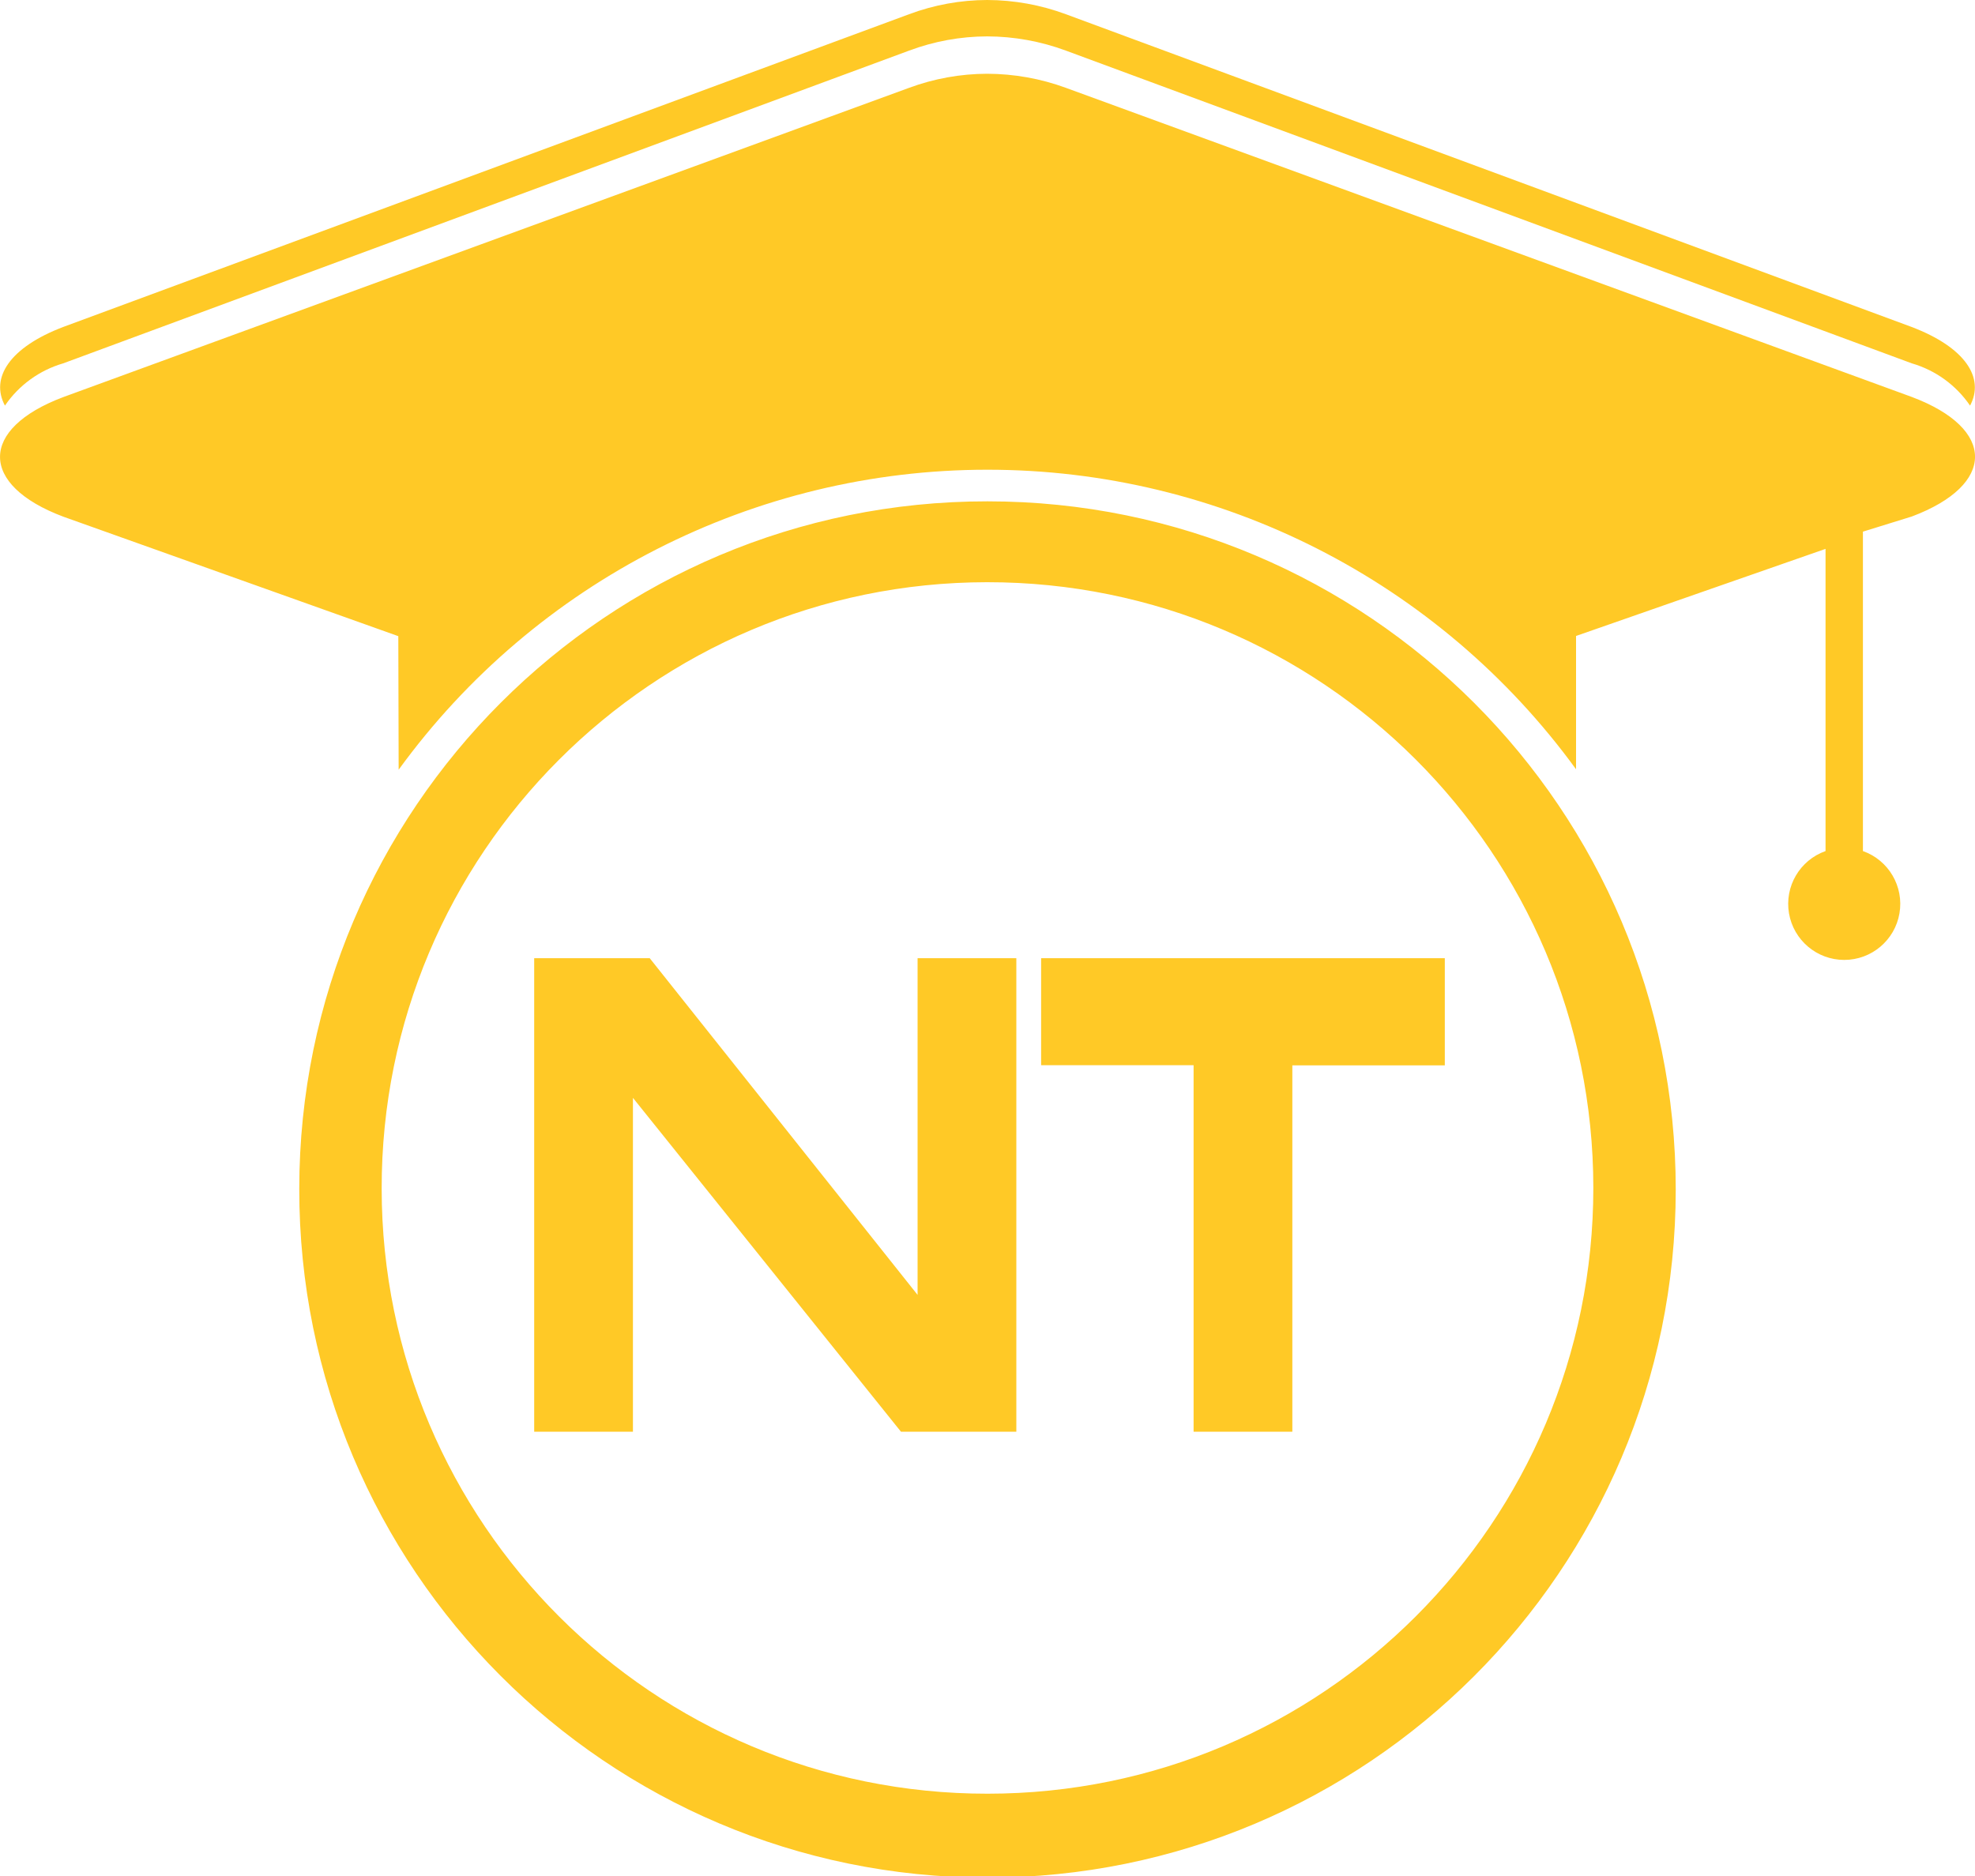
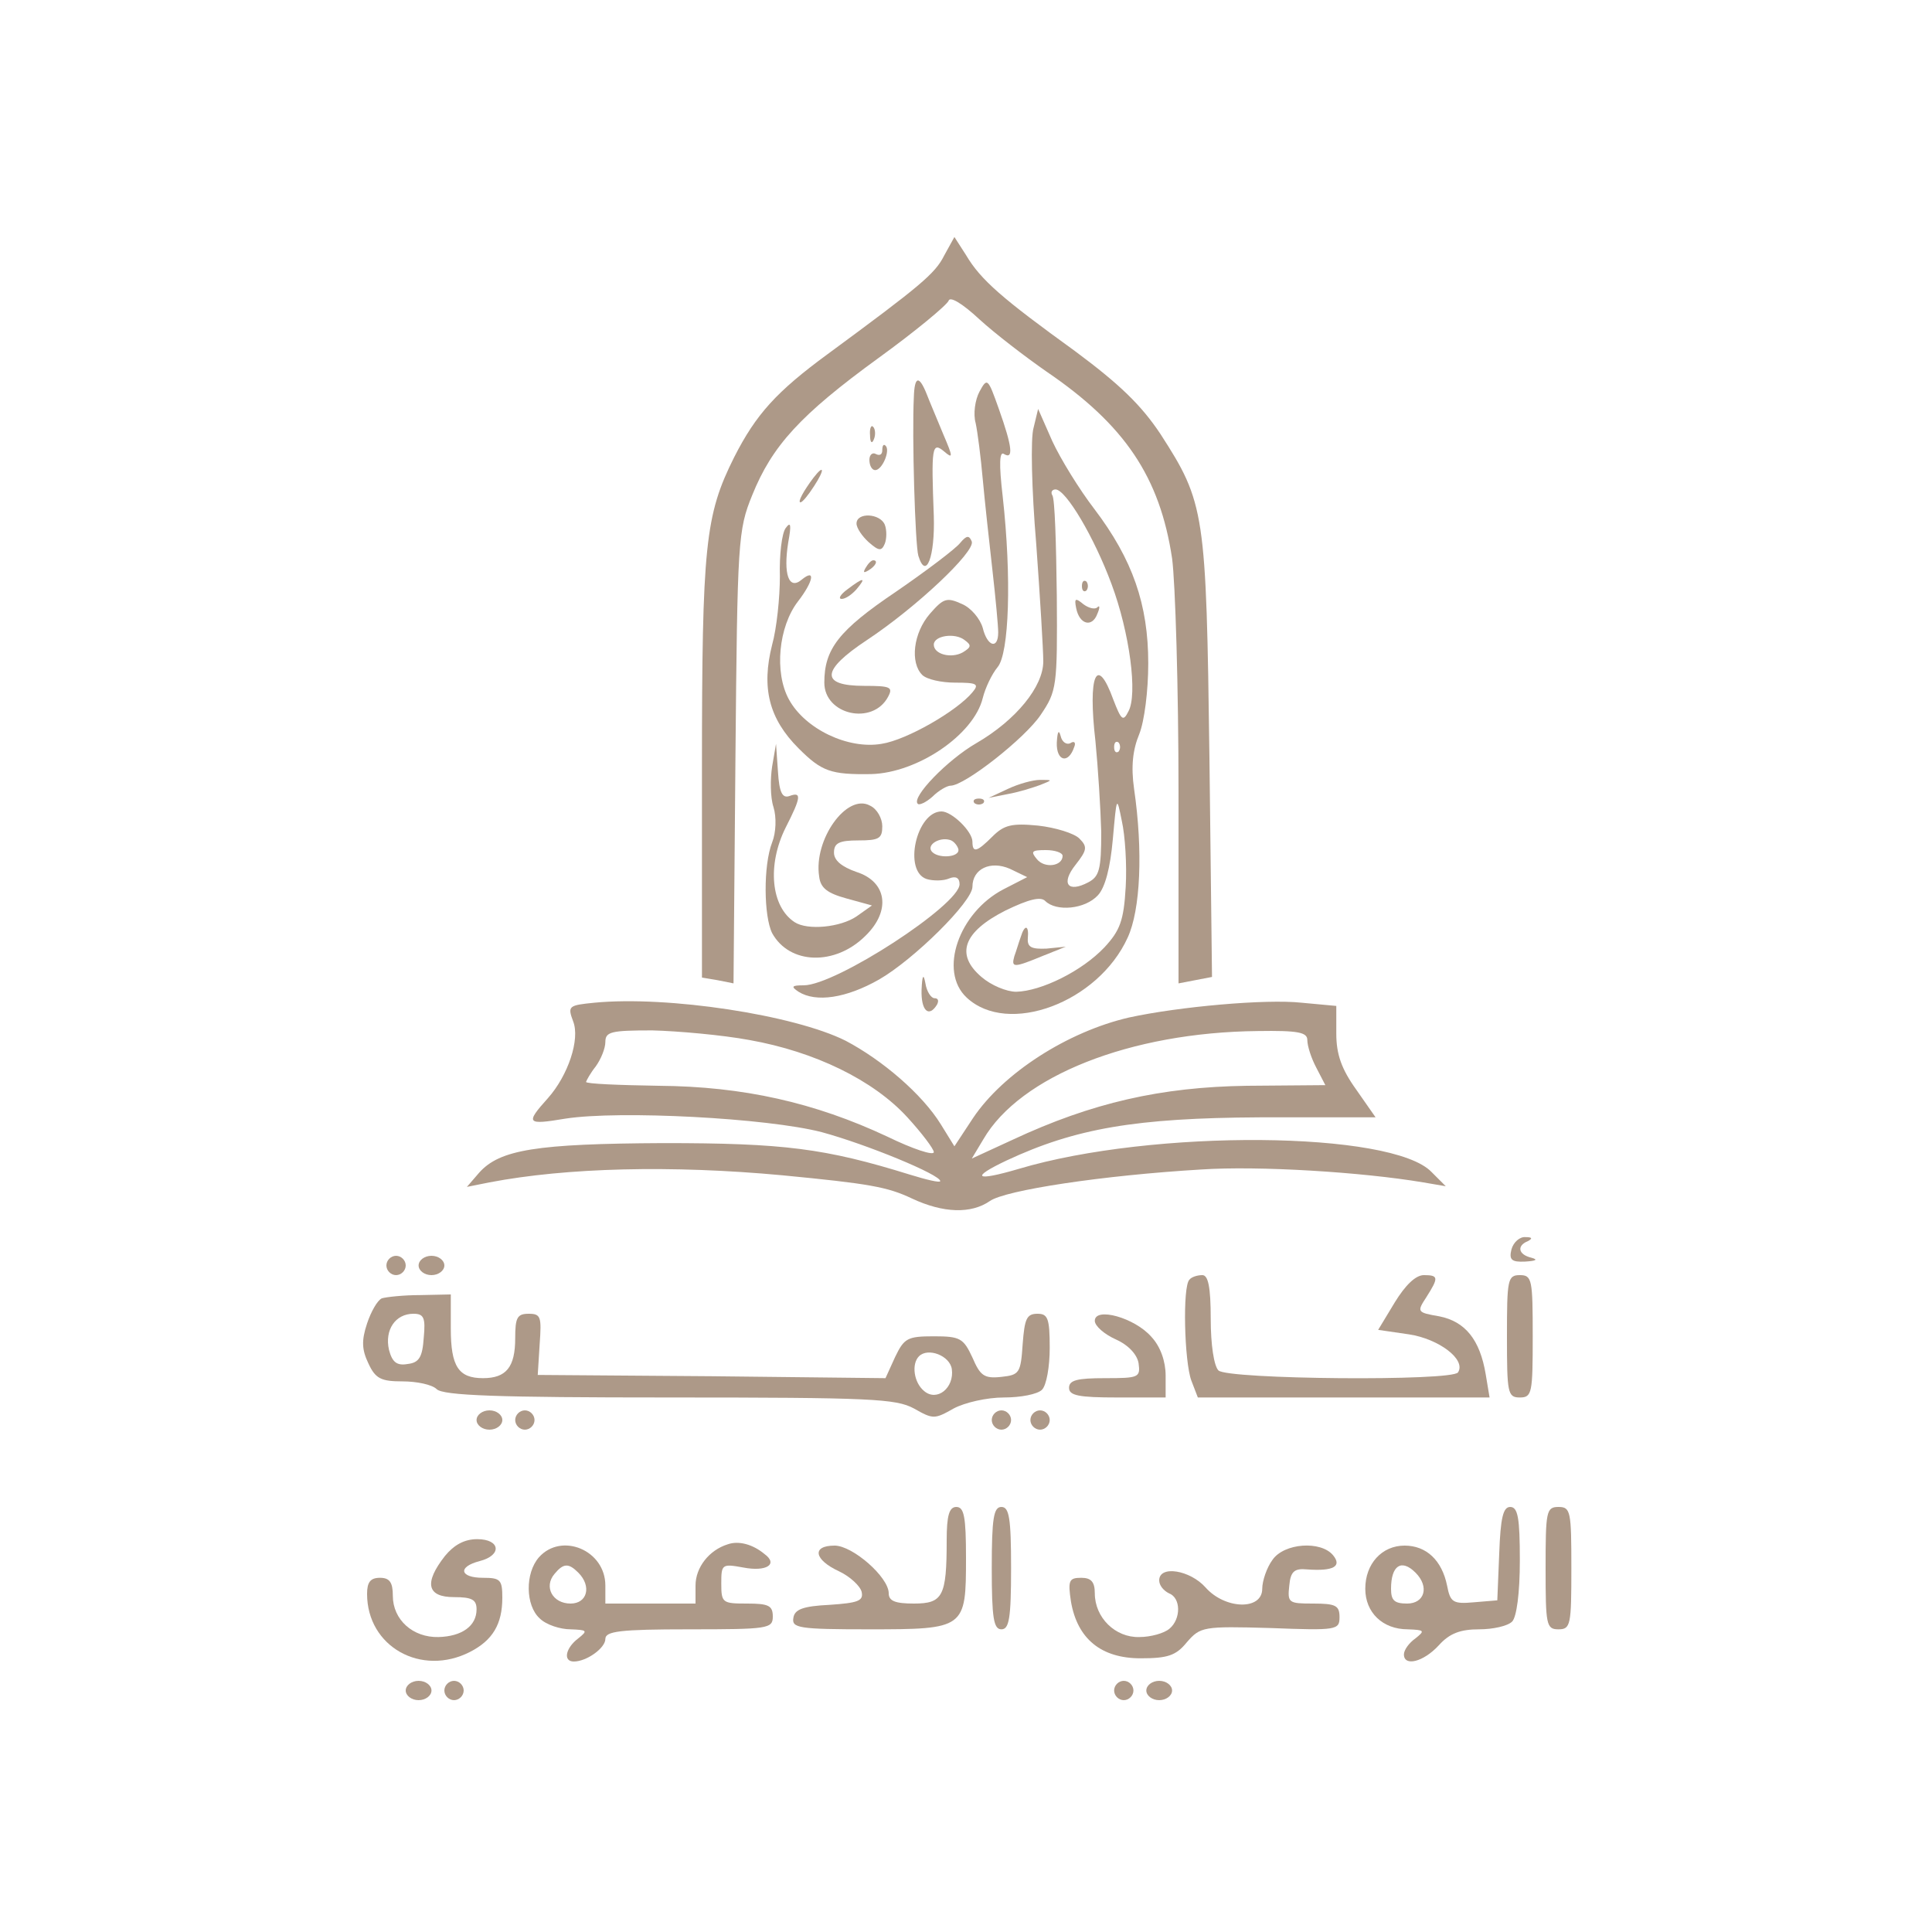
- <svg xmlns="http://www.w3.org/2000/svg" width="400" height="380" fill="#FFC926" viewBox="0 0 40 38">
-   <path d="M8.074,15.591a14.742,14.742,0,0,1,23.846-.009v-2.7l5.053-1.764v6.121a1.135,1.135,0,1,0,.757,0v-6.47l0.991-.307c1.706-.642,1.706-1.779,0-2.421L21.587,1.779a4.665,4.665,0,0,0-1.594-.285,4.587,4.587,0,0,0-1.581.285L1.28,8.044c-1.706.642-1.706,1.779,0,2.421l6.787,2.421ZM39.9,8.216c0.3-.561-0.095-1.179-1.183-1.593L21.587,0.288A4.622,4.622,0,0,0,19.993,0a4.544,4.544,0,0,0-1.581.288L1.28,6.623C0.192,7.037-.2,7.655.1,8.216A2.158,2.158,0,0,1,1.28,7.36L18.413,1.025A4.544,4.544,0,0,1,19.993.737a4.622,4.622,0,0,1,1.594.288L38.72,7.36A2.157,2.157,0,0,1,39.9,8.216ZM7.73,24.078A12.27,12.27,0,1,1,20,36.333,12.262,12.262,0,0,1,7.73,24.078Zm-1.669,0A13.939,13.939,0,1,0,20,10.155,13.931,13.931,0,0,0,6.061,24.078Zm4.758-4.669V29h2V22.238L18.247,29h2.337V19.409h-2v6.82l-5.425-6.82H10.819Zm10.267,0v2.168h3.088V29h2v-7.42h3.088V19.409h-8.18Z" />
+ <svg xmlns="http://www.w3.org/2000/svg" version="1.0" width="300pt" height="300pt" viewBox="0 0 300 300" preserveAspectRatio="xMidYMid meet">
+   <g transform="translate(0,300) scale(0.1,-0.1)" fill="#ad9988" stroke="none">
+     <path d="M1466 2603 c-14 -28 -37 -47 -181 -153 -79 -58 -111 -93 -145 -160 -45 -90 -50 -136 -50 -484 l0 -324 24 -4 25 -5 3 351 c3 337 4 353 26 407 31 77 75 125 196 213 58 42 106 82 109 89 2 7 20 -3 48 -29 24 -22 71 -58 104 -81 122 -83 176 -164 195 -290 5 -37 10 -201 10 -364 l0 -296 26 5 26 5 -4 341 c-5 381 -7 395 -76 502 -30 45 -63 77 -133 129 -112 81 -146 110 -169 149 l-18 28 -16 -29z" />
+     <path d="M1419 2383 c-3 -59 2 -229 7 -246 12 -39 26 -1 24 62 -4 106 -3 116 16 100 14 -12 14 -9 -1 26 -9 22 -21 50 -26 63 -12 30 -19 28 -20 -5z" />
+     <path d="M1521 2392 c-7 -13 -10 -35 -6 -49 3 -14 8 -53 11 -87 3 -33 10 -97 15 -141 5 -44 9 -87 9 -97 0 -27 -17 -22 -24 7 -4 14 -18 31 -32 37 -24 11 -29 9 -50 -15 -26 -30 -31 -76 -12 -95 7 -7 30 -12 51 -12 34 0 38 -2 27 -15 -24 -29 -102 -74 -141 -80 -52 -9 -119 23 -144 69 -23 42 -16 113 14 152 24 31 28 52 6 34 -20 -17 -29 8 -21 58 5 27 4 33 -4 22 -6 -8 -10 -42 -9 -75 0 -33 -5 -81 -12 -106 -17 -67 -5 -115 41 -161 36 -36 50 -41 113 -40 72 2 159 61 173 118 4 16 14 37 23 48 18 21 22 139 8 265 -6 51 -5 71 2 66 15 -9 13 11 -8 70 -17 48 -18 49 -30 27z m-26 -405 c-18 -10 -45 -3 -45 12 0 14 33 19 48 7 11 -8 10 -11 -3 -19z" />
+     <path d="M1605 2336 c-5 -16 -3 -97 4 -180 6 -83 11 -165 11 -183 0 -39 -42 -91 -104 -127 -45 -26 -101 -84 -91 -94 2 -3 13 2 23 11 10 10 23 17 28 17 22 0 116 74 140 110 25 37 26 44 25 185 -1 81 -3 151 -7 156 -3 5 0 9 5 9 16 0 60 -74 87 -147 28 -75 41 -172 26 -198 -8 -16 -11 -13 -23 18 -26 72 -40 39 -28 -64 4 -41 8 -104 9 -141 0 -58 -3 -69 -20 -78 -32 -17 -43 -2 -20 27 18 23 19 28 6 41 -8 8 -37 17 -64 20 -41 4 -53 1 -71 -17 -24 -24 -31 -26 -31 -8 0 16 -32 47 -48 47 -39 0 -60 -93 -23 -105 10 -3 26 -3 35 1 10 4 16 1 16 -9 0 -32 -192 -157 -242 -157 -19 0 -20 -2 -8 -10 27 -17 74 -10 125 19 54 31 145 121 145 144 0 28 28 41 58 28 l27 -13 -37 -19 c-69 -36 -101 -127 -57 -168 64 -60 204 -8 250 93 20 43 24 135 10 231 -5 35 -2 61 8 85 8 20 14 67 14 110 0 91 -24 161 -84 240 -23 30 -52 77 -65 105 l-22 50 -7 -29z m132 -503 c-4 -3 -7 0 -7 7 0 7 3 10 7 7 3 -4 3 -10 0 -14z m11 -210 c-3 -53 -9 -68 -33 -94 -35 -37 -98 -68 -137 -69 -15 0 -39 10 -54 23 -41 35 -28 70 37 103 37 18 55 22 62 15 17 -17 62 -13 82 9 11 12 19 42 23 87 6 67 6 68 14 28 5 -22 8 -68 6 -102z m-260 59 c4 -14 -34 -16 -42 -3 -6 10 13 21 28 17 6 -1 12 -8 14 -14z m162 -11 c0 -16 -28 -20 -40 -5 -10 12 -8 14 14 14 14 0 26 -4 26 -9z" />
+     <path d="M1585 1545 c-3 -8 -7 -22 -10 -30 -5 -18 -1 -18 45 1 l35 14 -30 -3 c-23 -1 -30 2 -29 16 2 21 -5 22 -11 2z" />
+     <path d="M1351 2324 c0 -11 3 -14 6 -6 3 7 2 16 -1 19 -3 4 -6 -2 -5 -13z" />
+     <path d="M1370 2301 c0 -7 -4 -9 -10 -6 -5 3 -10 -1 -10 -9 0 -9 4 -16 9 -16 11 0 24 31 16 38 -3 3 -5 0 -5 -7z" />
+     <path d="M1263 2258 c-15 -20 -25 -38 -20 -38 3 0 12 11 21 25 17 26 16 35 -1 13z" />
+     <path d="M1330 2187 c0 -7 9 -20 19 -29 16 -14 20 -14 25 -2 3 8 3 21 0 29 -7 18 -44 20 -44 2z" />
+     <path d="M1491 2157 c-7 -9 -52 -43 -100 -76 -89 -60 -111 -89 -111 -141 0 -50 75 -67 99 -22 8 15 4 17 -37 17 -69 0 -67 24 4 71 77 51 168 137 163 153 -4 10 -8 10 -18 -2z" />
+     <path d="M1344 2118 c-4 -7 -3 -8 4 -4 12 7 16 16 8 16 -3 0 -8 -5 -12 -12z" />
+     <path d="M1316 2085 c-11 -8 -15 -15 -9 -15 6 0 16 7 23 15 16 19 11 19 -14 0z" />
+     <path d="M1680 2090 c0 -7 3 -10 7 -7 3 4 3 10 0 14 -4 3 -7 0 -7 -7z" />
+     <path d="M1671 2056 c5 -26 25 -31 33 -9 4 9 4 14 0 10 -4 -4 -14 -1 -22 5 -12 10 -14 9 -11 -6z" />
+     <path d="M1641 1847 c-1 -29 18 -34 27 -7 3 7 0 10 -6 6 -6 -3 -13 2 -15 11 -3 11 -5 7 -6 -10z" />
+     <path d="M1199 1810 c-3 -19 -3 -48 2 -63 5 -16 4 -40 -2 -55 -14 -36 -13 -115 0 -141 27 -49 98 -51 145 -4 40 39 33 84 -14 99 -23 8 -35 18 -35 30 0 15 8 19 38 19 32 0 37 3 37 22 0 12 -8 27 -19 32 -36 20 -88 -53 -79 -110 2 -18 13 -26 42 -34 l40 -11 -24 -17 c-25 -17 -76 -22 -96 -9 -37 24 -43 89 -14 147 24 47 25 56 6 49 -11 -4 -16 5 -18 38 l-3 43 -6 -35z" />
+     <path d="M1565 1775 l-30 -14 30 6 c17 3 39 10 50 14 20 8 20 8 0 8 -11 0 -33 -6 -50 -14z" />
+     <path d="M1513 1753 c4 -3 10 -3 14 0 3 4 0 7 -7 7 -7 0 -10 -3 -7 -7z" />
+     <path d="M1431 1463 c-1 -32 11 -44 24 -23 3 6 2 10 -4 10 -5 0 -12 10 -14 23 -3 16 -5 13 -6 -10z" />
+     <path d="M923 1443 c-40 -4 -42 -5 -33 -29 11 -28 -8 -84 -39 -119 -36 -40 -33 -42 27 -32 84 13 313 1 398 -21 70 -19 184 -66 184 -76 0 -3 -21 2 -47 10 -132 41 -196 49 -383 49 -197 -1 -254 -10 -286 -46 l-19 -22 35 7 c120 23 283 27 455 11 135 -13 163 -18 201 -36 49 -23 92 -24 121 -4 24 17 176 40 328 49 90 6 250 -4 345 -20 l35 -6 -22 22 c-61 64 -433 67 -641 5 -68 -20 -76 -14 -19 13 107 50 201 66 393 67 l180 0 -30 43 c-23 32 -31 55 -31 87 l0 43 -54 5 c-55 6 -190 -6 -268 -23 -95 -22 -195 -86 -242 -156 l-29 -44 -21 34 c-29 47 -91 100 -148 130 -80 40 -276 70 -390 59z m241 -58 c101 -18 192 -62 245 -120 22 -24 41 -49 41 -54 0 -6 -33 5 -72 24 -113 53 -224 78 -355 79 -62 1 -113 3 -113 6 1 3 7 14 15 24 8 11 15 28 15 38 0 16 9 18 73 18 39 -1 108 -7 151 -15z m866 0 c0 -9 6 -28 14 -43 l14 -27 -122 -1 c-133 -2 -240 -26 -364 -84 l-63 -29 18 30 c57 98 228 166 426 168 63 1 77 -2 77 -14z" />
+     <path d="M2347 1060 c-4 -16 0 -20 21 -19 17 1 21 3 10 6 -21 5 -23 19 -5 26 7 4 6 6 -4 6 -9 1 -19 -8 -22 -19z" />
+     <path d="M600 1035 c0 -8 7 -15 15 -15 8 0 15 7 15 15 0 8 -7 15 -15 15 -8 0 -15 -7 -15 -15z" />
+     <path d="M650 1035 c0 -8 9 -15 20 -15 11 0 20 7 20 15 0 8 -9 15 -20 15 -11 0 -20 -7 -20 -15z" />
+     <path d="M1847 1013 c-11 -10 -8 -128 3 -157 l10 -26 226 0 227 0 -6 36 c-9 54 -32 82 -72 90 -35 6 -35 7 -20 30 19 30 19 34 -4 34 -13 0 -29 -16 -45 -42 l-26 -43 48 -7 c46 -7 89 -39 76 -59 -8 -14 -358 -11 -372 3 -7 7 -12 40 -12 80 0 50 -4 68 -13 68 -8 0 -17 -3 -20 -7z" />
+     <path d="M2340 925 c0 -88 1 -95 20 -95 19 0 20 7 20 95 0 88 -1 95 -20 95 -19 0 -20 -7 -20 -95z" />
+     <path d="M593 984 c-7 -3 -17 -21 -23 -39 -9 -27 -8 -41 2 -62 11 -24 20 -28 53 -28 22 0 46 -5 53 -12 10 -10 93 -13 362 -13 313 0 351 -2 379 -17 30 -17 32 -17 62 0 17 9 51 17 78 17 26 0 52 5 59 12 7 7 12 36 12 65 0 46 -3 53 -19 53 -17 0 -20 -8 -23 -47 -3 -45 -5 -48 -33 -51 -27 -3 -33 2 -45 30 -14 30 -19 33 -60 33 -41 0 -46 -3 -60 -32 l-15 -33 -270 3 -270 2 3 48 c3 42 2 47 -17 47 -18 0 -21 -6 -21 -38 0 -45 -14 -62 -50 -62 -38 0 -50 18 -50 77 l0 53 -47 -1 c-27 0 -53 -3 -60 -5z m65 -61 c-2 -30 -7 -39 -25 -41 -17 -3 -24 3 -29 22 -7 31 10 56 38 56 16 0 19 -6 16 -37z m820 -49 c4 -29 -23 -51 -43 -34 -16 13 -20 42 -8 54 14 14 48 1 51 -20z" />
+     <path d="M1700 949 c0 -8 15 -21 33 -29 20 -9 33 -24 35 -37 3 -22 0 -23 -52 -23 -43 0 -56 -3 -56 -15 0 -12 15 -15 75 -15 l75 0 0 34 c0 22 -8 45 -22 60 -26 30 -88 47 -88 25z" />
+     <path d="M740 795 c0 -8 9 -15 20 -15 11 0 20 7 20 15 0 8 -9 15 -20 15 -11 0 -20 -7 -20 -15z" />
+     <path d="M800 795 c0 -8 7 -15 15 -15 8 0 15 7 15 15 0 8 -7 15 -15 15 -8 0 -15 -7 -15 -15z" />
+     <path d="M1540 795 c0 -8 7 -15 15 -15 8 0 15 7 15 15 0 8 -7 15 -15 15 -8 0 -15 -7 -15 -15z" />
+     <path d="M1600 795 c0 -8 7 -15 15 -15 8 0 15 7 15 15 0 8 -7 15 -15 15 -8 0 -15 -7 -15 -15z" />
+     <path d="M1470 608 c0 -87 -6 -98 -51 -98 -29 0 -39 4 -39 16 0 25 -56 74 -84 74 -36 0 -32 -22 7 -40 17 -8 33 -23 35 -32 3 -14 -6 -17 -50 -20 -41 -2 -54 -7 -56 -20 -3 -16 8 -18 117 -18 150 0 151 1 151 111 0 64 -3 79 -15 79 -11 0 -15 -13 -15 -52z" />
+     <path d="M1540 565 c0 -78 3 -95 15 -95 12 0 15 17 15 95 0 78 -3 95 -15 95 -12 0 -15 -17 -15 -95z" />
+     <path d="M2328 588 l-3 -73 -36 -3 c-33 -3 -37 0 -42 26 -8 39 -32 62 -66 62 -35 0 -61 -28 -61 -67 0 -37 27 -63 66 -63 26 -1 27 -2 12 -14 -10 -7 -18 -18 -18 -25 0 -19 30 -12 54 14 17 19 34 25 63 25 21 0 44 5 51 12 7 7 12 44 12 95 0 66 -3 83 -15 83 -11 0 -15 -17 -17 -72z m-130 -30 c22 -22 14 -48 -13 -48 -20 0 -25 5 -25 23 0 36 16 47 38 25z" />
+     <path d="M2400 565 c0 -88 1 -95 20 -95 19 0 20 7 20 95 0 88 -1 95 -20 95 -19 0 -20 -7 -20 -95z" />
+     <path d="M691 584 c-33 -42 -28 -64 14 -64 28 0 35 -4 35 -19 0 -26 -23 -42 -59 -43 -40 -1 -71 27 -71 64 0 21 -5 28 -20 28 -15 0 -20 -7 -20 -25 0 -82 84 -129 160 -90 35 18 50 43 50 84 0 28 -3 31 -30 31 -36 0 -40 17 -5 26 35 9 32 34 -4 34 -20 0 -36 -9 -50 -26z" />
+     <path d="M1130 602 c-29 -9 -50 -36 -50 -64 l0 -28 -70 0 -70 0 0 28 c0 55 -68 83 -103 44 -22 -25 -21 -75 1 -95 10 -10 32 -17 48 -17 26 -1 27 -2 12 -14 -20 -15 -24 -36 -7 -36 20 0 49 21 49 35 0 12 22 15 130 15 123 0 130 1 130 20 0 17 -7 20 -40 20 -38 0 -40 1 -40 31 0 30 1 31 34 25 36 -7 55 5 33 21 -18 15 -40 21 -57 15z m-232 -44 c21 -21 14 -48 -12 -48 -28 0 -42 26 -25 46 14 17 22 17 37 2z" />
+     <path d="M1976 578 c-9 -12 -16 -33 -16 -45 0 -34 -58 -32 -88 2 -24 27 -72 35 -72 11 0 -8 7 -16 15 -20 19 -7 19 -40 1 -55 -8 -7 -29 -13 -47 -13 -37 -1 -69 30 -69 68 0 18 -6 24 -21 24 -19 0 -21 -4 -16 -37 10 -58 47 -88 108 -88 42 0 55 4 72 25 21 24 25 25 130 22 103 -4 107 -3 107 17 0 18 -6 21 -41 21 -38 0 -40 1 -37 28 2 22 8 27 28 25 41 -3 54 5 40 22 -19 23 -76 19 -94 -7z" />
+     <path d="M630 375 c0 -8 9 -15 20 -15 11 0 20 7 20 15 0 8 -9 15 -20 15 -11 0 -20 -7 -20 -15z" />
+     <path d="M690 375 c0 -8 7 -15 15 -15 8 0 15 7 15 15 0 8 -7 15 -15 15 -8 0 -15 -7 -15 -15z" />
+     <path d="M1730 375 c0 -8 7 -15 15 -15 8 0 15 7 15 15 0 8 -7 15 -15 15 -8 0 -15 -7 -15 -15z" />
+     <path d="M1780 375 c0 -8 9 -15 20 -15 11 0 20 7 20 15 0 8 -9 15 -20 15 -11 0 -20 -7 -20 -15z" />
+   </g>
</svg>
